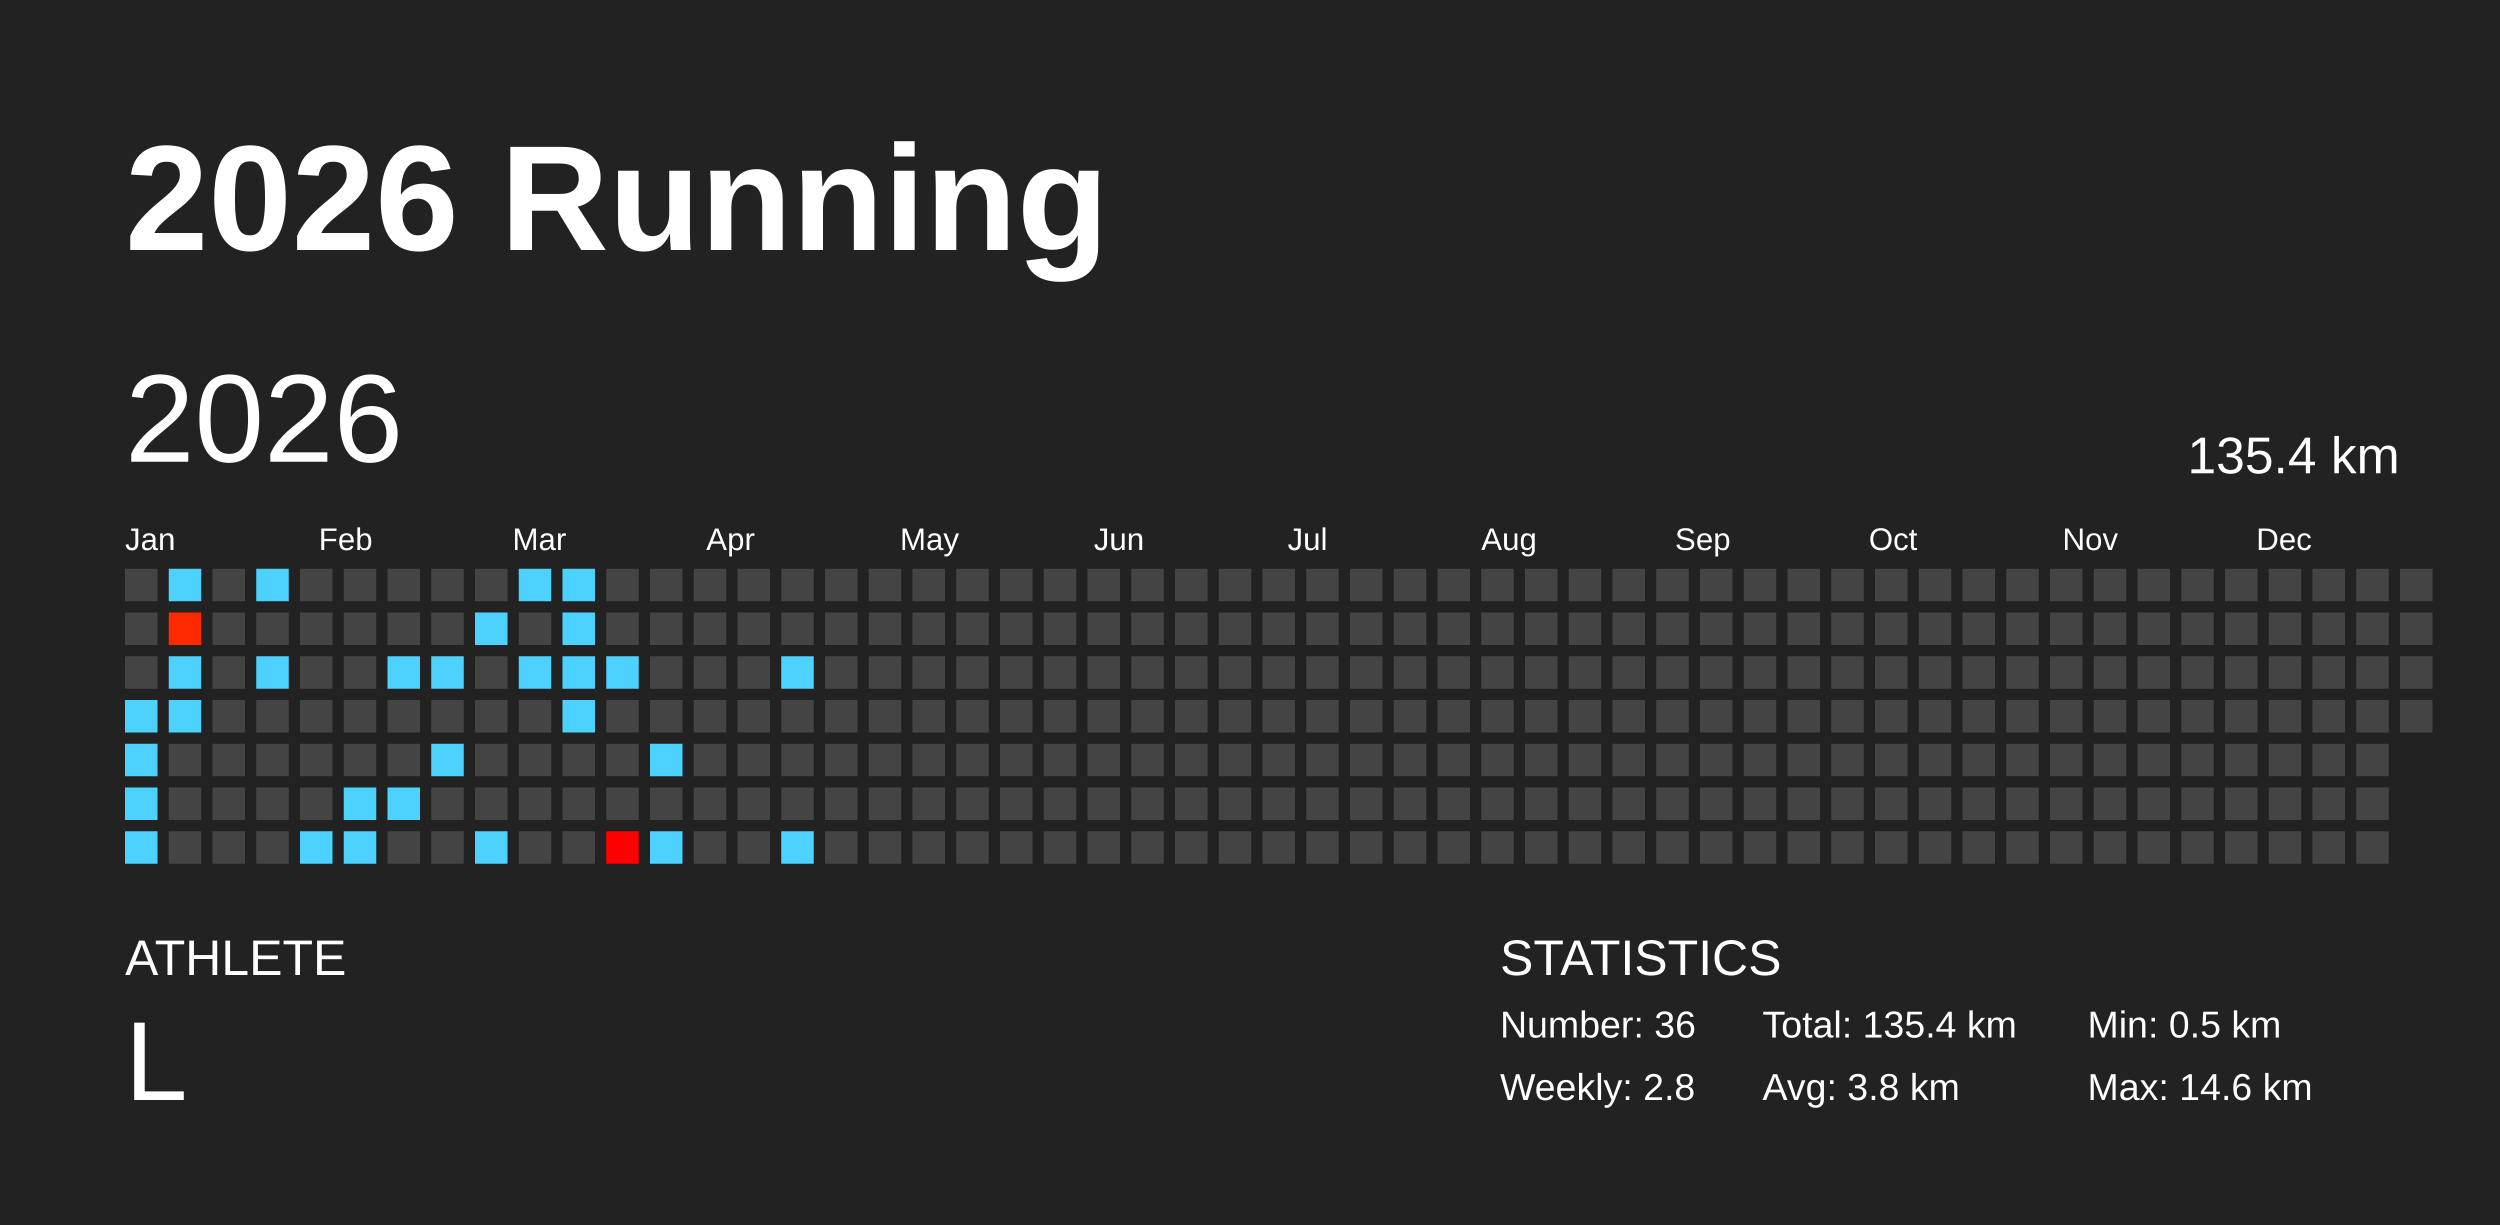
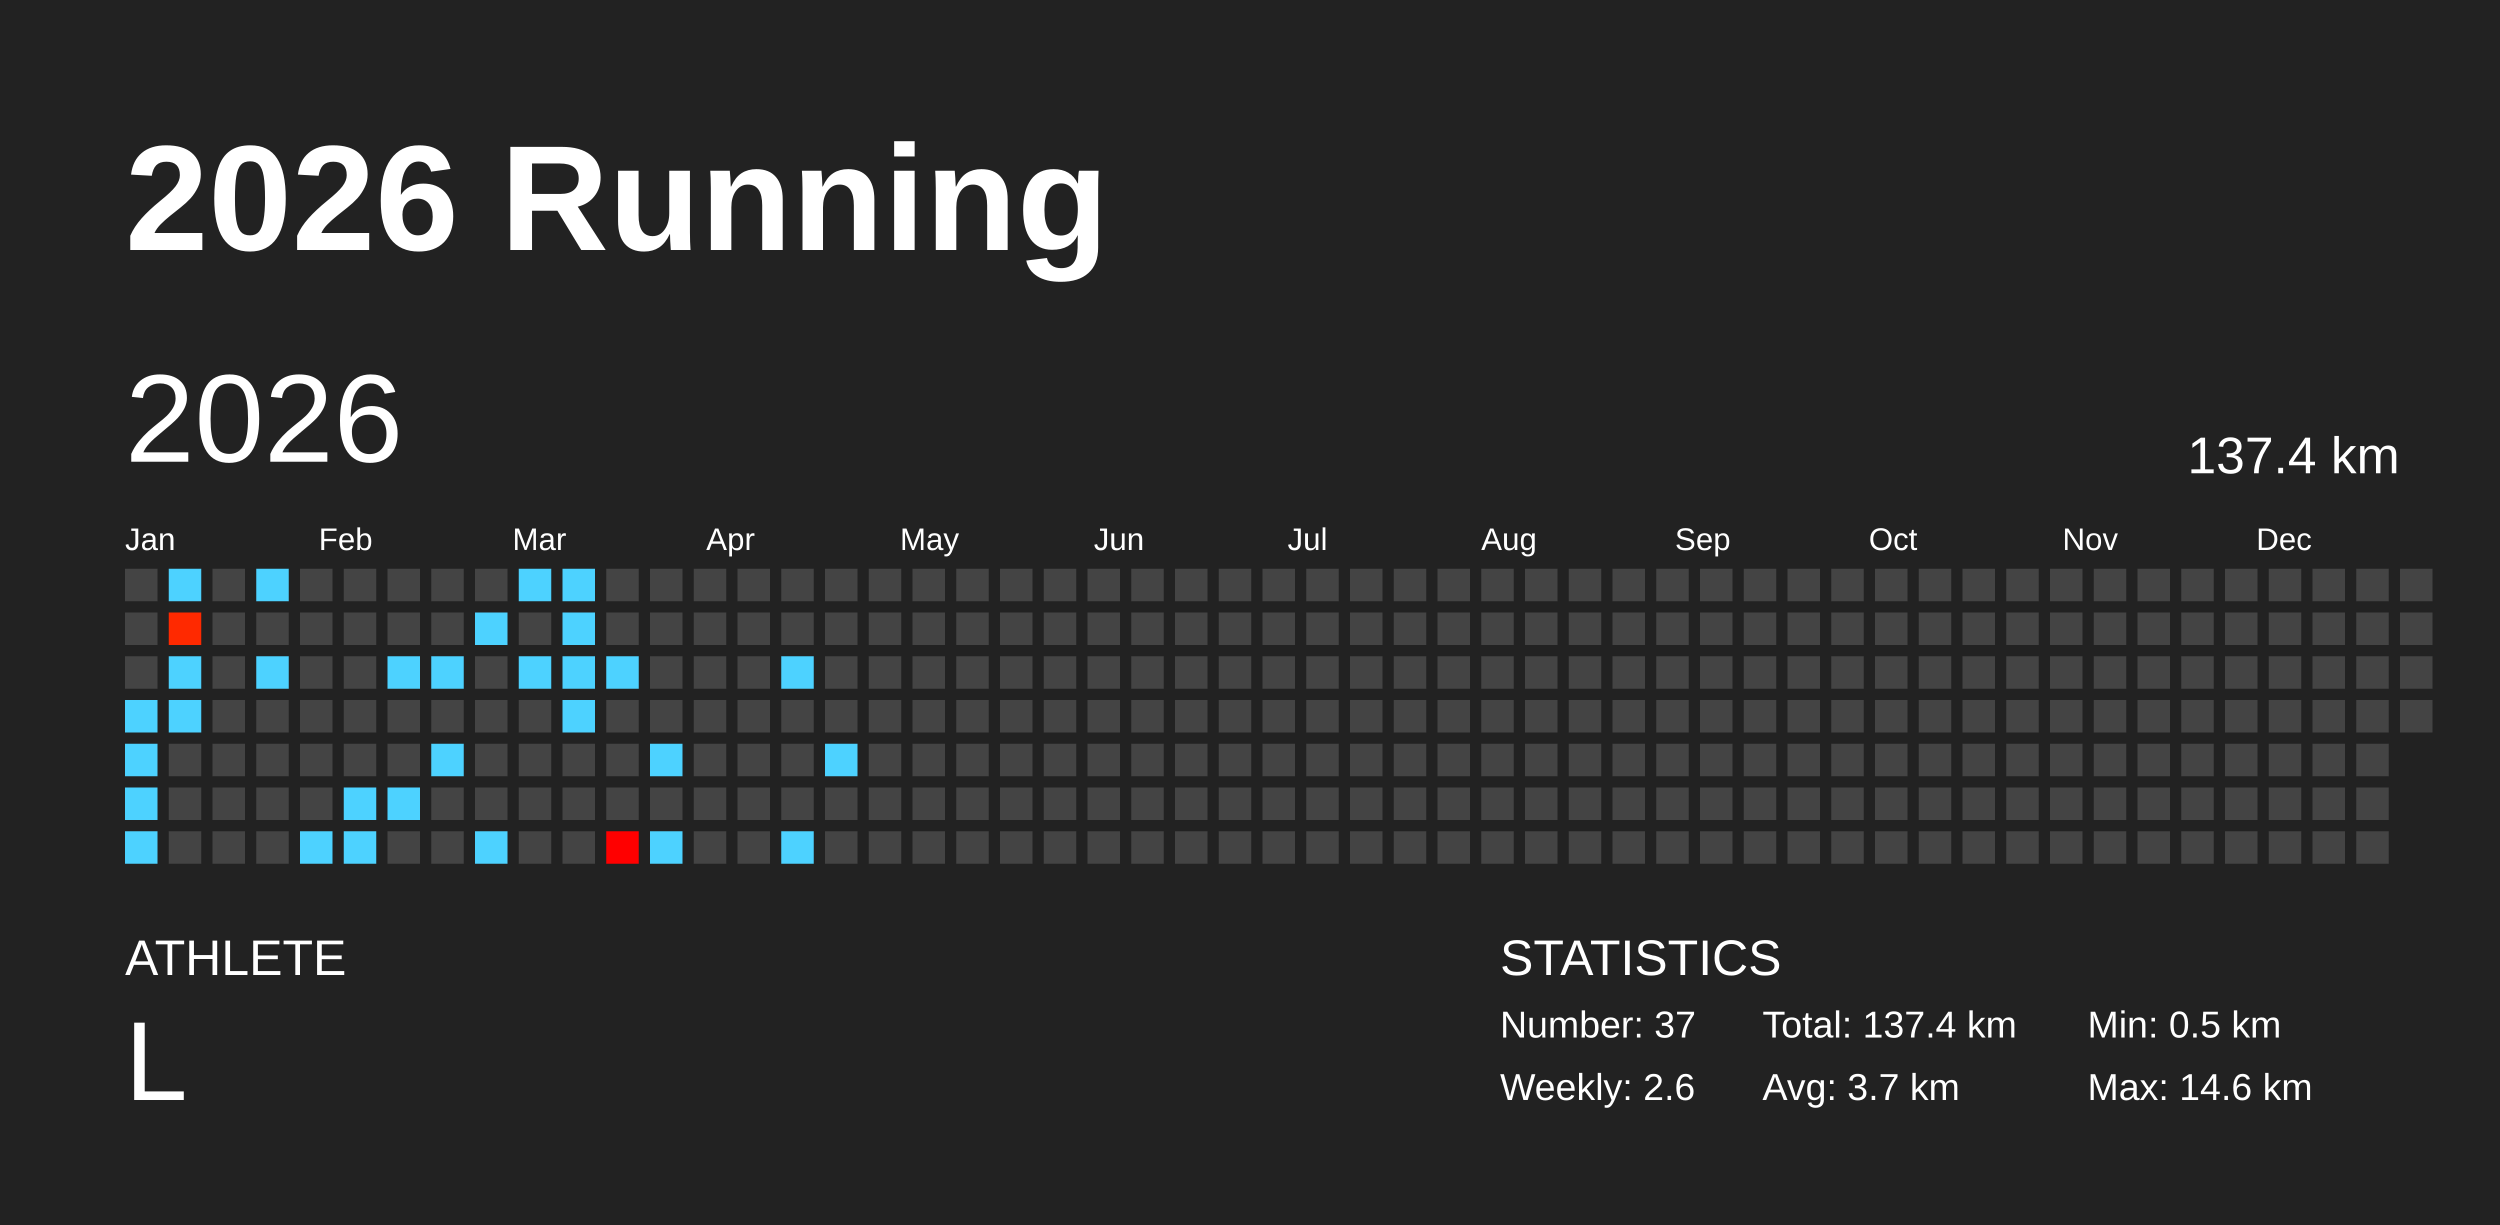
<svg xmlns="http://www.w3.org/2000/svg" baseProfile="full" height="98mm" version="1.1" viewBox="0,0,200,98" width="200mm">
  <defs />
  <rect fill="#222222" height="98" width="200" x="0" y="0" />
  <text fill="#FFFFFF" style="font-size:12px; font-family:Arial; font-weight:bold;" x="10" y="20">2026 Running</text>
  <text fill="#FFFFFF" style="font-size:4px; font-family:Arial" x="10" y="78">ATHLETE</text>
  <text fill="#FFFFFF" style="font-size:9px; font-family:Arial" x="10" y="88">L</text>
  <text fill="#FFFFFF" style="font-size:4px; font-family:Arial" x="120" y="78">STATISTICS</text>
-   <text fill="#FFFFFF" style="font-size:3px; font-family:Arial" x="120" y="83">Number: 36</text>
-   <text fill="#FFFFFF" style="font-size:3px; font-family:Arial" x="120" y="88">Weekly: 2.8</text>
-   <text fill="#FFFFFF" style="font-size:3px; font-family:Arial" x="141" y="83">Total: 135.4 km</text>
-   <text fill="#FFFFFF" style="font-size:3px; font-family:Arial" x="141" y="88">Avg: 3.8 km</text>
+   <text fill="#FFFFFF" style="font-size:3px; font-family:Arial" x="120" y="83">Number: 37</text>
+   <text fill="#FFFFFF" style="font-size:3px; font-family:Arial" x="120" y="88">Weekly: 2.6</text>
+   <text fill="#FFFFFF" style="font-size:3px; font-family:Arial" x="141" y="83">Total: 137.4 km</text>
+   <text fill="#FFFFFF" style="font-size:3px; font-family:Arial" x="141" y="88">Avg: 3.7 km</text>
  <text fill="#FFFFFF" style="font-size:3px; font-family:Arial" x="167" y="83">Min: 0.5 km</text>
  <text fill="#FFFFFF" style="font-size:3px; font-family:Arial" x="167" y="88">Max: 14.6 km</text>
  <text dominant-baseline="hanging" fill="#FFFFFF" style="font-size:10.0px; font-family:Arial;" x="10" y="30">2026</text>
-   <text dominant-baseline="hanging" fill="#FFFFFF" style="font-size:4.125px; font-family:Arial;" x="175" y="35">135.4 km</text>
+   <text dominant-baseline="hanging" fill="#FFFFFF" style="font-size:4.125px; font-family:Arial;" x="175" y="35">137.4 km</text>
  <text fill="#FFFFFF" style="font-size:2.5px; font-family:Arial" x="10.0" y="44">Jan</text>
  <text fill="#FFFFFF" style="font-size:2.5px; font-family:Arial" x="25.5" y="44">Feb</text>
  <text fill="#FFFFFF" style="font-size:2.5px; font-family:Arial" x="41.0" y="44">Mar</text>
  <text fill="#FFFFFF" style="font-size:2.5px; font-family:Arial" x="56.5" y="44">Apr</text>
  <text fill="#FFFFFF" style="font-size:2.5px; font-family:Arial" x="72.0" y="44">May</text>
  <text fill="#FFFFFF" style="font-size:2.5px; font-family:Arial" x="87.5" y="44">Jun</text>
  <text fill="#FFFFFF" style="font-size:2.5px; font-family:Arial" x="103.0" y="44">Jul</text>
  <text fill="#FFFFFF" style="font-size:2.5px; font-family:Arial" x="118.5" y="44">Aug</text>
  <text fill="#FFFFFF" style="font-size:2.5px; font-family:Arial" x="134.0" y="44">Sep</text>
  <text fill="#FFFFFF" style="font-size:2.5px; font-family:Arial" x="149.5" y="44">Oct</text>
  <text fill="#FFFFFF" style="font-size:2.5px; font-family:Arial" x="165.0" y="44">Nov</text>
  <text fill="#FFFFFF" style="font-size:2.5px; font-family:Arial" x="180.5" y="44">Dec</text>
  <rect fill="#444444" height="2.6" width="2.6" x="10.0" y="45.5" />
  <rect fill="#444444" height="2.6" width="2.6" x="10.0" y="49.0" />
  <rect fill="#444444" height="2.6" width="2.6" x="10.0" y="52.5" />
  <rect fill="#4dd2ff" height="2.6" width="2.6" x="10.0" y="56.0" />
  <rect fill="#4dd2ff" height="2.6" width="2.6" x="10.0" y="59.5" />
  <rect fill="#4dd2ff" height="2.6" width="2.6" x="10.0" y="63.0" />
  <rect fill="#4dd2ff" height="2.6" width="2.6" x="10.0" y="66.5" />
  <rect fill="#4dd2ff" height="2.6" width="2.6" x="13.5" y="45.5" />
  <rect fill="#ff2900" height="2.6" width="2.6" x="13.5" y="49.0" />
  <rect fill="#4dd2ff" height="2.6" width="2.6" x="13.5" y="52.5" />
  <rect fill="#4dd2ff" height="2.6" width="2.6" x="13.5" y="56.0" />
  <rect fill="#444444" height="2.6" width="2.6" x="13.5" y="59.5" />
  <rect fill="#444444" height="2.6" width="2.6" x="13.5" y="63.0" />
  <rect fill="#444444" height="2.6" width="2.6" x="13.5" y="66.5" />
  <rect fill="#444444" height="2.6" width="2.6" x="17.0" y="45.5" />
  <rect fill="#444444" height="2.6" width="2.6" x="17.0" y="49.0" />
  <rect fill="#444444" height="2.6" width="2.6" x="17.0" y="52.5" />
  <rect fill="#444444" height="2.6" width="2.6" x="17.0" y="56.0" />
  <rect fill="#444444" height="2.6" width="2.6" x="17.0" y="59.5" />
  <rect fill="#444444" height="2.6" width="2.6" x="17.0" y="63.0" />
  <rect fill="#444444" height="2.6" width="2.6" x="17.0" y="66.5" />
  <rect fill="#4dd2ff" height="2.6" width="2.6" x="20.5" y="45.5" />
  <rect fill="#444444" height="2.6" width="2.6" x="20.5" y="49.0" />
  <rect fill="#4dd2ff" height="2.6" width="2.6" x="20.5" y="52.5" />
  <rect fill="#444444" height="2.6" width="2.6" x="20.5" y="56.0" />
  <rect fill="#444444" height="2.6" width="2.6" x="20.5" y="59.5" />
  <rect fill="#444444" height="2.6" width="2.6" x="20.5" y="63.0" />
  <rect fill="#444444" height="2.6" width="2.6" x="20.5" y="66.5" />
  <rect fill="#444444" height="2.6" width="2.6" x="24.0" y="45.5" />
  <rect fill="#444444" height="2.6" width="2.6" x="24.0" y="49.0" />
  <rect fill="#444444" height="2.6" width="2.6" x="24.0" y="52.5" />
  <rect fill="#444444" height="2.6" width="2.6" x="24.0" y="56.0" />
  <rect fill="#444444" height="2.6" width="2.6" x="24.0" y="59.5" />
  <rect fill="#444444" height="2.6" width="2.6" x="24.0" y="63.0" />
  <rect fill="#4dd2ff" height="2.6" width="2.6" x="24.0" y="66.5" />
  <rect fill="#444444" height="2.6" width="2.6" x="27.5" y="45.5" />
  <rect fill="#444444" height="2.6" width="2.6" x="27.5" y="49.0" />
  <rect fill="#444444" height="2.6" width="2.6" x="27.5" y="52.5" />
  <rect fill="#444444" height="2.6" width="2.6" x="27.5" y="56.0" />
  <rect fill="#444444" height="2.6" width="2.6" x="27.5" y="59.5" />
  <rect fill="#4dd2ff" height="2.6" width="2.6" x="27.5" y="63.0" />
  <rect fill="#4dd2ff" height="2.6" width="2.6" x="27.5" y="66.5" />
  <rect fill="#444444" height="2.6" width="2.6" x="31.0" y="45.5" />
  <rect fill="#444444" height="2.6" width="2.6" x="31.0" y="49.0" />
  <rect fill="#4dd2ff" height="2.6" width="2.6" x="31.0" y="52.5" />
  <rect fill="#444444" height="2.6" width="2.6" x="31.0" y="56.0" />
  <rect fill="#444444" height="2.6" width="2.6" x="31.0" y="59.5" />
  <rect fill="#4dd2ff" height="2.6" width="2.6" x="31.0" y="63.0" />
  <rect fill="#444444" height="2.6" width="2.6" x="31.0" y="66.5" />
  <rect fill="#444444" height="2.6" width="2.6" x="34.5" y="45.5" />
  <rect fill="#444444" height="2.6" width="2.6" x="34.5" y="49.0" />
  <rect fill="#4dd2ff" height="2.6" width="2.6" x="34.5" y="52.5" />
  <rect fill="#444444" height="2.6" width="2.6" x="34.5" y="56.0" />
  <rect fill="#4dd2ff" height="2.6" width="2.6" x="34.5" y="59.5" />
  <rect fill="#444444" height="2.6" width="2.6" x="34.5" y="63.0" />
  <rect fill="#444444" height="2.6" width="2.6" x="34.5" y="66.5" />
  <rect fill="#444444" height="2.6" width="2.6" x="38.0" y="45.5" />
  <rect fill="#4dd2ff" height="2.6" width="2.6" x="38.0" y="49.0" />
  <rect fill="#444444" height="2.6" width="2.6" x="38.0" y="52.5" />
  <rect fill="#444444" height="2.6" width="2.6" x="38.0" y="56.0" />
  <rect fill="#444444" height="2.6" width="2.6" x="38.0" y="59.5" />
  <rect fill="#444444" height="2.6" width="2.6" x="38.0" y="63.0" />
  <rect fill="#4dd2ff" height="2.6" width="2.6" x="38.0" y="66.5" />
  <rect fill="#4dd2ff" height="2.6" width="2.6" x="41.5" y="45.5" />
  <rect fill="#444444" height="2.6" width="2.6" x="41.5" y="49.0" />
  <rect fill="#4dd2ff" height="2.6" width="2.6" x="41.5" y="52.5" />
  <rect fill="#444444" height="2.6" width="2.6" x="41.5" y="56.0" />
  <rect fill="#444444" height="2.6" width="2.6" x="41.5" y="59.5" />
  <rect fill="#444444" height="2.6" width="2.6" x="41.5" y="63.0" />
  <rect fill="#444444" height="2.6" width="2.6" x="41.5" y="66.5" />
  <rect fill="#4dd2ff" height="2.6" width="2.6" x="45.0" y="45.5" />
  <rect fill="#4dd2ff" height="2.6" width="2.6" x="45.0" y="49.0" />
  <rect fill="#4dd2ff" height="2.6" width="2.6" x="45.0" y="52.5" />
  <rect fill="#4dd2ff" height="2.6" width="2.6" x="45.0" y="56.0" />
  <rect fill="#444444" height="2.6" width="2.6" x="45.0" y="59.5" />
  <rect fill="#444444" height="2.6" width="2.6" x="45.0" y="63.0" />
  <rect fill="#444444" height="2.6" width="2.6" x="45.0" y="66.5" />
  <rect fill="#444444" height="2.6" width="2.6" x="48.5" y="45.5" />
  <rect fill="#444444" height="2.6" width="2.6" x="48.5" y="49.0" />
  <rect fill="#4dd2ff" height="2.6" width="2.6" x="48.5" y="52.5" />
  <rect fill="#444444" height="2.6" width="2.6" x="48.5" y="56.0" />
  <rect fill="#444444" height="2.6" width="2.6" x="48.5" y="59.5" />
  <rect fill="#444444" height="2.6" width="2.6" x="48.5" y="63.0" />
  <rect fill="#ff0000" height="2.6" width="2.6" x="48.5" y="66.5" />
  <rect fill="#444444" height="2.6" width="2.6" x="52.0" y="45.5" />
  <rect fill="#444444" height="2.6" width="2.6" x="52.0" y="49.0" />
  <rect fill="#444444" height="2.6" width="2.6" x="52.0" y="52.5" />
  <rect fill="#444444" height="2.6" width="2.6" x="52.0" y="56.0" />
  <rect fill="#4dd2ff" height="2.6" width="2.6" x="52.0" y="59.5" />
  <rect fill="#444444" height="2.6" width="2.6" x="52.0" y="63.0" />
  <rect fill="#4dd2ff" height="2.6" width="2.6" x="52.0" y="66.5" />
  <rect fill="#444444" height="2.6" width="2.6" x="55.5" y="45.5" />
  <rect fill="#444444" height="2.6" width="2.6" x="55.5" y="49.0" />
  <rect fill="#444444" height="2.6" width="2.6" x="55.5" y="52.5" />
  <rect fill="#444444" height="2.6" width="2.6" x="55.5" y="56.0" />
  <rect fill="#444444" height="2.6" width="2.6" x="55.5" y="59.5" />
  <rect fill="#444444" height="2.6" width="2.6" x="55.5" y="63.0" />
  <rect fill="#444444" height="2.6" width="2.6" x="55.5" y="66.5" />
  <rect fill="#444444" height="2.6" width="2.6" x="59.0" y="45.5" />
  <rect fill="#444444" height="2.6" width="2.6" x="59.0" y="49.0" />
  <rect fill="#444444" height="2.6" width="2.6" x="59.0" y="52.5" />
  <rect fill="#444444" height="2.6" width="2.6" x="59.0" y="56.0" />
  <rect fill="#444444" height="2.6" width="2.6" x="59.0" y="59.5" />
  <rect fill="#444444" height="2.6" width="2.6" x="59.0" y="63.0" />
  <rect fill="#444444" height="2.6" width="2.6" x="59.0" y="66.5" />
  <rect fill="#444444" height="2.6" width="2.6" x="62.5" y="45.5" />
  <rect fill="#444444" height="2.6" width="2.6" x="62.5" y="49.0" />
  <rect fill="#4dd2ff" height="2.6" width="2.6" x="62.5" y="52.5" />
  <rect fill="#444444" height="2.6" width="2.6" x="62.5" y="56.0" />
  <rect fill="#444444" height="2.6" width="2.6" x="62.5" y="59.5" />
  <rect fill="#444444" height="2.6" width="2.6" x="62.5" y="63.0" />
  <rect fill="#4dd2ff" height="2.6" width="2.6" x="62.5" y="66.5" />
  <rect fill="#444444" height="2.6" width="2.6" x="66.0" y="45.5" />
  <rect fill="#444444" height="2.6" width="2.6" x="66.0" y="49.0" />
  <rect fill="#444444" height="2.6" width="2.6" x="66.0" y="52.5" />
  <rect fill="#444444" height="2.6" width="2.6" x="66.0" y="56.0" />
-   <rect fill="#444444" height="2.6" width="2.6" x="66.0" y="59.5" />
+   <rect fill="#4dd2ff" height="2.6" width="2.6" x="66.0" y="59.5" />
  <rect fill="#444444" height="2.6" width="2.6" x="66.0" y="63.0" />
  <rect fill="#444444" height="2.6" width="2.6" x="66.0" y="66.5" />
  <rect fill="#444444" height="2.6" width="2.6" x="69.5" y="45.5" />
  <rect fill="#444444" height="2.6" width="2.6" x="69.5" y="49.0" />
  <rect fill="#444444" height="2.6" width="2.6" x="69.5" y="52.5" />
  <rect fill="#444444" height="2.6" width="2.6" x="69.5" y="56.0" />
  <rect fill="#444444" height="2.6" width="2.6" x="69.5" y="59.5" />
  <rect fill="#444444" height="2.6" width="2.6" x="69.5" y="63.0" />
  <rect fill="#444444" height="2.6" width="2.6" x="69.5" y="66.5" />
  <rect fill="#444444" height="2.6" width="2.6" x="73.0" y="45.5" />
  <rect fill="#444444" height="2.6" width="2.6" x="73.0" y="49.0" />
  <rect fill="#444444" height="2.6" width="2.6" x="73.0" y="52.5" />
  <rect fill="#444444" height="2.6" width="2.6" x="73.0" y="56.0" />
  <rect fill="#444444" height="2.6" width="2.6" x="73.0" y="59.5" />
  <rect fill="#444444" height="2.6" width="2.6" x="73.0" y="63.0" />
  <rect fill="#444444" height="2.6" width="2.6" x="73.0" y="66.5" />
  <rect fill="#444444" height="2.6" width="2.6" x="76.5" y="45.5" />
  <rect fill="#444444" height="2.6" width="2.6" x="76.5" y="49.0" />
  <rect fill="#444444" height="2.6" width="2.6" x="76.5" y="52.5" />
  <rect fill="#444444" height="2.6" width="2.6" x="76.5" y="56.0" />
  <rect fill="#444444" height="2.6" width="2.6" x="76.5" y="59.5" />
  <rect fill="#444444" height="2.6" width="2.6" x="76.5" y="63.0" />
  <rect fill="#444444" height="2.6" width="2.6" x="76.5" y="66.5" />
  <rect fill="#444444" height="2.6" width="2.6" x="80.0" y="45.5" />
  <rect fill="#444444" height="2.6" width="2.6" x="80.0" y="49.0" />
  <rect fill="#444444" height="2.6" width="2.6" x="80.0" y="52.5" />
  <rect fill="#444444" height="2.6" width="2.6" x="80.0" y="56.0" />
  <rect fill="#444444" height="2.6" width="2.6" x="80.0" y="59.5" />
  <rect fill="#444444" height="2.6" width="2.6" x="80.0" y="63.0" />
  <rect fill="#444444" height="2.6" width="2.6" x="80.0" y="66.5" />
  <rect fill="#444444" height="2.6" width="2.6" x="83.5" y="45.5" />
  <rect fill="#444444" height="2.6" width="2.6" x="83.5" y="49.0" />
  <rect fill="#444444" height="2.6" width="2.6" x="83.5" y="52.5" />
  <rect fill="#444444" height="2.6" width="2.6" x="83.5" y="56.0" />
  <rect fill="#444444" height="2.6" width="2.6" x="83.5" y="59.5" />
  <rect fill="#444444" height="2.6" width="2.6" x="83.5" y="63.0" />
  <rect fill="#444444" height="2.6" width="2.6" x="83.5" y="66.5" />
  <rect fill="#444444" height="2.6" width="2.6" x="87.0" y="45.5" />
  <rect fill="#444444" height="2.6" width="2.6" x="87.0" y="49.0" />
  <rect fill="#444444" height="2.6" width="2.6" x="87.0" y="52.5" />
  <rect fill="#444444" height="2.6" width="2.6" x="87.0" y="56.0" />
  <rect fill="#444444" height="2.6" width="2.6" x="87.0" y="59.5" />
  <rect fill="#444444" height="2.6" width="2.6" x="87.0" y="63.0" />
  <rect fill="#444444" height="2.6" width="2.6" x="87.0" y="66.5" />
  <rect fill="#444444" height="2.6" width="2.6" x="90.5" y="45.5" />
  <rect fill="#444444" height="2.6" width="2.6" x="90.5" y="49.0" />
  <rect fill="#444444" height="2.6" width="2.6" x="90.5" y="52.5" />
  <rect fill="#444444" height="2.6" width="2.6" x="90.5" y="56.0" />
  <rect fill="#444444" height="2.6" width="2.6" x="90.5" y="59.5" />
  <rect fill="#444444" height="2.6" width="2.6" x="90.5" y="63.0" />
  <rect fill="#444444" height="2.6" width="2.6" x="90.5" y="66.5" />
  <rect fill="#444444" height="2.6" width="2.6" x="94.0" y="45.5" />
  <rect fill="#444444" height="2.6" width="2.6" x="94.0" y="49.0" />
  <rect fill="#444444" height="2.6" width="2.6" x="94.0" y="52.5" />
  <rect fill="#444444" height="2.6" width="2.6" x="94.0" y="56.0" />
  <rect fill="#444444" height="2.6" width="2.6" x="94.0" y="59.5" />
  <rect fill="#444444" height="2.6" width="2.6" x="94.0" y="63.0" />
  <rect fill="#444444" height="2.6" width="2.6" x="94.0" y="66.5" />
  <rect fill="#444444" height="2.6" width="2.6" x="97.5" y="45.5" />
  <rect fill="#444444" height="2.6" width="2.6" x="97.5" y="49.0" />
  <rect fill="#444444" height="2.6" width="2.6" x="97.5" y="52.5" />
  <rect fill="#444444" height="2.6" width="2.6" x="97.5" y="56.0" />
  <rect fill="#444444" height="2.6" width="2.6" x="97.5" y="59.5" />
  <rect fill="#444444" height="2.6" width="2.6" x="97.5" y="63.0" />
  <rect fill="#444444" height="2.6" width="2.6" x="97.5" y="66.5" />
  <rect fill="#444444" height="2.6" width="2.6" x="101.0" y="45.5" />
  <rect fill="#444444" height="2.6" width="2.6" x="101.0" y="49.0" />
  <rect fill="#444444" height="2.6" width="2.6" x="101.0" y="52.5" />
  <rect fill="#444444" height="2.6" width="2.6" x="101.0" y="56.0" />
  <rect fill="#444444" height="2.6" width="2.6" x="101.0" y="59.5" />
  <rect fill="#444444" height="2.6" width="2.6" x="101.0" y="63.0" />
  <rect fill="#444444" height="2.6" width="2.6" x="101.0" y="66.5" />
  <rect fill="#444444" height="2.6" width="2.6" x="104.5" y="45.5" />
  <rect fill="#444444" height="2.6" width="2.6" x="104.5" y="49.0" />
  <rect fill="#444444" height="2.6" width="2.6" x="104.5" y="52.5" />
  <rect fill="#444444" height="2.6" width="2.6" x="104.5" y="56.0" />
  <rect fill="#444444" height="2.6" width="2.6" x="104.5" y="59.5" />
  <rect fill="#444444" height="2.6" width="2.6" x="104.5" y="63.0" />
  <rect fill="#444444" height="2.6" width="2.6" x="104.5" y="66.5" />
  <rect fill="#444444" height="2.6" width="2.6" x="108.0" y="45.5" />
  <rect fill="#444444" height="2.6" width="2.6" x="108.0" y="49.0" />
  <rect fill="#444444" height="2.6" width="2.6" x="108.0" y="52.5" />
  <rect fill="#444444" height="2.6" width="2.6" x="108.0" y="56.0" />
  <rect fill="#444444" height="2.6" width="2.6" x="108.0" y="59.5" />
  <rect fill="#444444" height="2.6" width="2.6" x="108.0" y="63.0" />
  <rect fill="#444444" height="2.6" width="2.6" x="108.0" y="66.5" />
  <rect fill="#444444" height="2.6" width="2.6" x="111.5" y="45.5" />
  <rect fill="#444444" height="2.6" width="2.6" x="111.5" y="49.0" />
  <rect fill="#444444" height="2.6" width="2.6" x="111.5" y="52.5" />
  <rect fill="#444444" height="2.6" width="2.6" x="111.5" y="56.0" />
  <rect fill="#444444" height="2.6" width="2.6" x="111.5" y="59.5" />
  <rect fill="#444444" height="2.6" width="2.6" x="111.5" y="63.0" />
  <rect fill="#444444" height="2.6" width="2.6" x="111.5" y="66.5" />
  <rect fill="#444444" height="2.6" width="2.6" x="115.0" y="45.5" />
  <rect fill="#444444" height="2.6" width="2.6" x="115.0" y="49.0" />
  <rect fill="#444444" height="2.6" width="2.6" x="115.0" y="52.5" />
  <rect fill="#444444" height="2.6" width="2.6" x="115.0" y="56.0" />
  <rect fill="#444444" height="2.6" width="2.6" x="115.0" y="59.5" />
  <rect fill="#444444" height="2.6" width="2.6" x="115.0" y="63.0" />
  <rect fill="#444444" height="2.6" width="2.6" x="115.0" y="66.5" />
  <rect fill="#444444" height="2.6" width="2.6" x="118.5" y="45.5" />
  <rect fill="#444444" height="2.6" width="2.6" x="118.5" y="49.0" />
  <rect fill="#444444" height="2.6" width="2.6" x="118.5" y="52.5" />
  <rect fill="#444444" height="2.6" width="2.6" x="118.5" y="56.0" />
  <rect fill="#444444" height="2.6" width="2.6" x="118.5" y="59.5" />
  <rect fill="#444444" height="2.6" width="2.6" x="118.5" y="63.0" />
  <rect fill="#444444" height="2.6" width="2.6" x="118.5" y="66.5" />
  <rect fill="#444444" height="2.6" width="2.6" x="122.0" y="45.5" />
  <rect fill="#444444" height="2.6" width="2.6" x="122.0" y="49.0" />
  <rect fill="#444444" height="2.6" width="2.6" x="122.0" y="52.5" />
  <rect fill="#444444" height="2.6" width="2.6" x="122.0" y="56.0" />
  <rect fill="#444444" height="2.6" width="2.6" x="122.0" y="59.5" />
  <rect fill="#444444" height="2.6" width="2.6" x="122.0" y="63.0" />
  <rect fill="#444444" height="2.6" width="2.6" x="122.0" y="66.5" />
  <rect fill="#444444" height="2.6" width="2.6" x="125.5" y="45.5" />
  <rect fill="#444444" height="2.6" width="2.6" x="125.5" y="49.0" />
  <rect fill="#444444" height="2.6" width="2.6" x="125.5" y="52.5" />
  <rect fill="#444444" height="2.6" width="2.6" x="125.5" y="56.0" />
  <rect fill="#444444" height="2.6" width="2.6" x="125.5" y="59.5" />
  <rect fill="#444444" height="2.6" width="2.6" x="125.5" y="63.0" />
  <rect fill="#444444" height="2.6" width="2.6" x="125.5" y="66.5" />
  <rect fill="#444444" height="2.6" width="2.6" x="129.0" y="45.5" />
  <rect fill="#444444" height="2.6" width="2.6" x="129.0" y="49.0" />
  <rect fill="#444444" height="2.6" width="2.6" x="129.0" y="52.5" />
  <rect fill="#444444" height="2.6" width="2.6" x="129.0" y="56.0" />
  <rect fill="#444444" height="2.6" width="2.6" x="129.0" y="59.5" />
  <rect fill="#444444" height="2.6" width="2.6" x="129.0" y="63.0" />
  <rect fill="#444444" height="2.6" width="2.6" x="129.0" y="66.5" />
  <rect fill="#444444" height="2.6" width="2.6" x="132.5" y="45.5" />
  <rect fill="#444444" height="2.6" width="2.6" x="132.5" y="49.0" />
  <rect fill="#444444" height="2.6" width="2.6" x="132.5" y="52.5" />
  <rect fill="#444444" height="2.6" width="2.6" x="132.5" y="56.0" />
  <rect fill="#444444" height="2.6" width="2.6" x="132.5" y="59.5" />
  <rect fill="#444444" height="2.6" width="2.6" x="132.5" y="63.0" />
  <rect fill="#444444" height="2.6" width="2.6" x="132.5" y="66.5" />
  <rect fill="#444444" height="2.6" width="2.6" x="136.0" y="45.5" />
  <rect fill="#444444" height="2.6" width="2.6" x="136.0" y="49.0" />
  <rect fill="#444444" height="2.6" width="2.6" x="136.0" y="52.5" />
  <rect fill="#444444" height="2.6" width="2.6" x="136.0" y="56.0" />
  <rect fill="#444444" height="2.6" width="2.6" x="136.0" y="59.5" />
  <rect fill="#444444" height="2.6" width="2.6" x="136.0" y="63.0" />
  <rect fill="#444444" height="2.6" width="2.6" x="136.0" y="66.5" />
  <rect fill="#444444" height="2.6" width="2.6" x="139.5" y="45.5" />
  <rect fill="#444444" height="2.6" width="2.6" x="139.5" y="49.0" />
  <rect fill="#444444" height="2.6" width="2.6" x="139.5" y="52.5" />
  <rect fill="#444444" height="2.6" width="2.6" x="139.5" y="56.0" />
  <rect fill="#444444" height="2.6" width="2.6" x="139.5" y="59.5" />
  <rect fill="#444444" height="2.6" width="2.6" x="139.5" y="63.0" />
  <rect fill="#444444" height="2.6" width="2.6" x="139.5" y="66.5" />
  <rect fill="#444444" height="2.6" width="2.6" x="143.0" y="45.5" />
  <rect fill="#444444" height="2.6" width="2.6" x="143.0" y="49.0" />
  <rect fill="#444444" height="2.6" width="2.6" x="143.0" y="52.5" />
  <rect fill="#444444" height="2.6" width="2.6" x="143.0" y="56.0" />
  <rect fill="#444444" height="2.6" width="2.6" x="143.0" y="59.5" />
  <rect fill="#444444" height="2.6" width="2.6" x="143.0" y="63.0" />
  <rect fill="#444444" height="2.6" width="2.6" x="143.0" y="66.5" />
  <rect fill="#444444" height="2.6" width="2.6" x="146.5" y="45.5" />
  <rect fill="#444444" height="2.6" width="2.6" x="146.5" y="49.0" />
  <rect fill="#444444" height="2.6" width="2.6" x="146.5" y="52.5" />
  <rect fill="#444444" height="2.6" width="2.6" x="146.5" y="56.0" />
  <rect fill="#444444" height="2.6" width="2.6" x="146.5" y="59.5" />
  <rect fill="#444444" height="2.6" width="2.6" x="146.5" y="63.0" />
  <rect fill="#444444" height="2.6" width="2.6" x="146.5" y="66.5" />
  <rect fill="#444444" height="2.6" width="2.6" x="150.0" y="45.5" />
  <rect fill="#444444" height="2.6" width="2.6" x="150.0" y="49.0" />
  <rect fill="#444444" height="2.6" width="2.6" x="150.0" y="52.5" />
  <rect fill="#444444" height="2.6" width="2.6" x="150.0" y="56.0" />
  <rect fill="#444444" height="2.6" width="2.6" x="150.0" y="59.5" />
  <rect fill="#444444" height="2.6" width="2.6" x="150.0" y="63.0" />
  <rect fill="#444444" height="2.6" width="2.6" x="150.0" y="66.5" />
  <rect fill="#444444" height="2.6" width="2.6" x="153.5" y="45.5" />
  <rect fill="#444444" height="2.6" width="2.6" x="153.5" y="49.0" />
  <rect fill="#444444" height="2.6" width="2.6" x="153.5" y="52.5" />
  <rect fill="#444444" height="2.6" width="2.6" x="153.5" y="56.0" />
  <rect fill="#444444" height="2.6" width="2.6" x="153.5" y="59.5" />
  <rect fill="#444444" height="2.6" width="2.6" x="153.5" y="63.0" />
  <rect fill="#444444" height="2.6" width="2.6" x="153.5" y="66.5" />
  <rect fill="#444444" height="2.6" width="2.6" x="157.0" y="45.5" />
  <rect fill="#444444" height="2.6" width="2.6" x="157.0" y="49.0" />
  <rect fill="#444444" height="2.6" width="2.6" x="157.0" y="52.5" />
  <rect fill="#444444" height="2.6" width="2.6" x="157.0" y="56.0" />
  <rect fill="#444444" height="2.6" width="2.6" x="157.0" y="59.5" />
  <rect fill="#444444" height="2.6" width="2.6" x="157.0" y="63.0" />
  <rect fill="#444444" height="2.6" width="2.6" x="157.0" y="66.5" />
  <rect fill="#444444" height="2.6" width="2.6" x="160.5" y="45.5" />
  <rect fill="#444444" height="2.6" width="2.6" x="160.5" y="49.0" />
  <rect fill="#444444" height="2.6" width="2.6" x="160.5" y="52.5" />
  <rect fill="#444444" height="2.6" width="2.6" x="160.5" y="56.0" />
  <rect fill="#444444" height="2.6" width="2.6" x="160.5" y="59.5" />
  <rect fill="#444444" height="2.6" width="2.6" x="160.5" y="63.0" />
  <rect fill="#444444" height="2.6" width="2.6" x="160.5" y="66.5" />
  <rect fill="#444444" height="2.6" width="2.6" x="164.0" y="45.5" />
  <rect fill="#444444" height="2.6" width="2.6" x="164.0" y="49.0" />
  <rect fill="#444444" height="2.6" width="2.6" x="164.0" y="52.5" />
  <rect fill="#444444" height="2.6" width="2.6" x="164.0" y="56.0" />
  <rect fill="#444444" height="2.6" width="2.6" x="164.0" y="59.5" />
  <rect fill="#444444" height="2.6" width="2.6" x="164.0" y="63.0" />
  <rect fill="#444444" height="2.6" width="2.6" x="164.0" y="66.5" />
  <rect fill="#444444" height="2.6" width="2.6" x="167.5" y="45.5" />
  <rect fill="#444444" height="2.6" width="2.6" x="167.5" y="49.0" />
  <rect fill="#444444" height="2.6" width="2.6" x="167.5" y="52.5" />
  <rect fill="#444444" height="2.6" width="2.6" x="167.5" y="56.0" />
  <rect fill="#444444" height="2.6" width="2.6" x="167.5" y="59.5" />
  <rect fill="#444444" height="2.6" width="2.6" x="167.5" y="63.0" />
  <rect fill="#444444" height="2.6" width="2.6" x="167.5" y="66.5" />
  <rect fill="#444444" height="2.6" width="2.6" x="171.0" y="45.5" />
  <rect fill="#444444" height="2.6" width="2.6" x="171.0" y="49.0" />
  <rect fill="#444444" height="2.6" width="2.6" x="171.0" y="52.5" />
  <rect fill="#444444" height="2.6" width="2.6" x="171.0" y="56.0" />
  <rect fill="#444444" height="2.6" width="2.6" x="171.0" y="59.5" />
  <rect fill="#444444" height="2.6" width="2.6" x="171.0" y="63.0" />
  <rect fill="#444444" height="2.6" width="2.6" x="171.0" y="66.5" />
  <rect fill="#444444" height="2.6" width="2.6" x="174.5" y="45.5" />
  <rect fill="#444444" height="2.6" width="2.6" x="174.5" y="49.0" />
  <rect fill="#444444" height="2.6" width="2.6" x="174.5" y="52.5" />
  <rect fill="#444444" height="2.6" width="2.6" x="174.5" y="56.0" />
  <rect fill="#444444" height="2.6" width="2.6" x="174.5" y="59.5" />
  <rect fill="#444444" height="2.6" width="2.6" x="174.5" y="63.0" />
  <rect fill="#444444" height="2.6" width="2.6" x="174.5" y="66.5" />
  <rect fill="#444444" height="2.6" width="2.6" x="178.0" y="45.5" />
  <rect fill="#444444" height="2.6" width="2.6" x="178.0" y="49.0" />
  <rect fill="#444444" height="2.6" width="2.6" x="178.0" y="52.5" />
  <rect fill="#444444" height="2.6" width="2.6" x="178.0" y="56.0" />
  <rect fill="#444444" height="2.6" width="2.6" x="178.0" y="59.5" />
  <rect fill="#444444" height="2.6" width="2.6" x="178.0" y="63.0" />
  <rect fill="#444444" height="2.6" width="2.6" x="178.0" y="66.5" />
  <rect fill="#444444" height="2.6" width="2.6" x="181.5" y="45.5" />
  <rect fill="#444444" height="2.6" width="2.6" x="181.5" y="49.0" />
  <rect fill="#444444" height="2.6" width="2.6" x="181.5" y="52.5" />
  <rect fill="#444444" height="2.6" width="2.6" x="181.5" y="56.0" />
  <rect fill="#444444" height="2.6" width="2.6" x="181.5" y="59.5" />
  <rect fill="#444444" height="2.6" width="2.6" x="181.5" y="63.0" />
  <rect fill="#444444" height="2.6" width="2.6" x="181.5" y="66.5" />
  <rect fill="#444444" height="2.6" width="2.6" x="185.0" y="45.5" />
  <rect fill="#444444" height="2.6" width="2.6" x="185.0" y="49.0" />
  <rect fill="#444444" height="2.6" width="2.6" x="185.0" y="52.5" />
  <rect fill="#444444" height="2.6" width="2.6" x="185.0" y="56.0" />
  <rect fill="#444444" height="2.6" width="2.6" x="185.0" y="59.5" />
  <rect fill="#444444" height="2.6" width="2.6" x="185.0" y="63.0" />
  <rect fill="#444444" height="2.6" width="2.6" x="185.0" y="66.5" />
  <rect fill="#444444" height="2.6" width="2.6" x="188.5" y="45.5" />
  <rect fill="#444444" height="2.6" width="2.6" x="188.5" y="49.0" />
  <rect fill="#444444" height="2.6" width="2.6" x="188.5" y="52.5" />
  <rect fill="#444444" height="2.6" width="2.6" x="188.5" y="56.0" />
  <rect fill="#444444" height="2.6" width="2.6" x="188.5" y="59.5" />
  <rect fill="#444444" height="2.6" width="2.6" x="188.5" y="63.0" />
  <rect fill="#444444" height="2.6" width="2.6" x="188.5" y="66.5" />
  <rect fill="#444444" height="2.6" width="2.6" x="192.0" y="45.5" />
  <rect fill="#444444" height="2.6" width="2.6" x="192.0" y="49.0" />
  <rect fill="#444444" height="2.6" width="2.6" x="192.0" y="52.5" />
  <rect fill="#444444" height="2.6" width="2.6" x="192.0" y="56.0" />
</svg>
